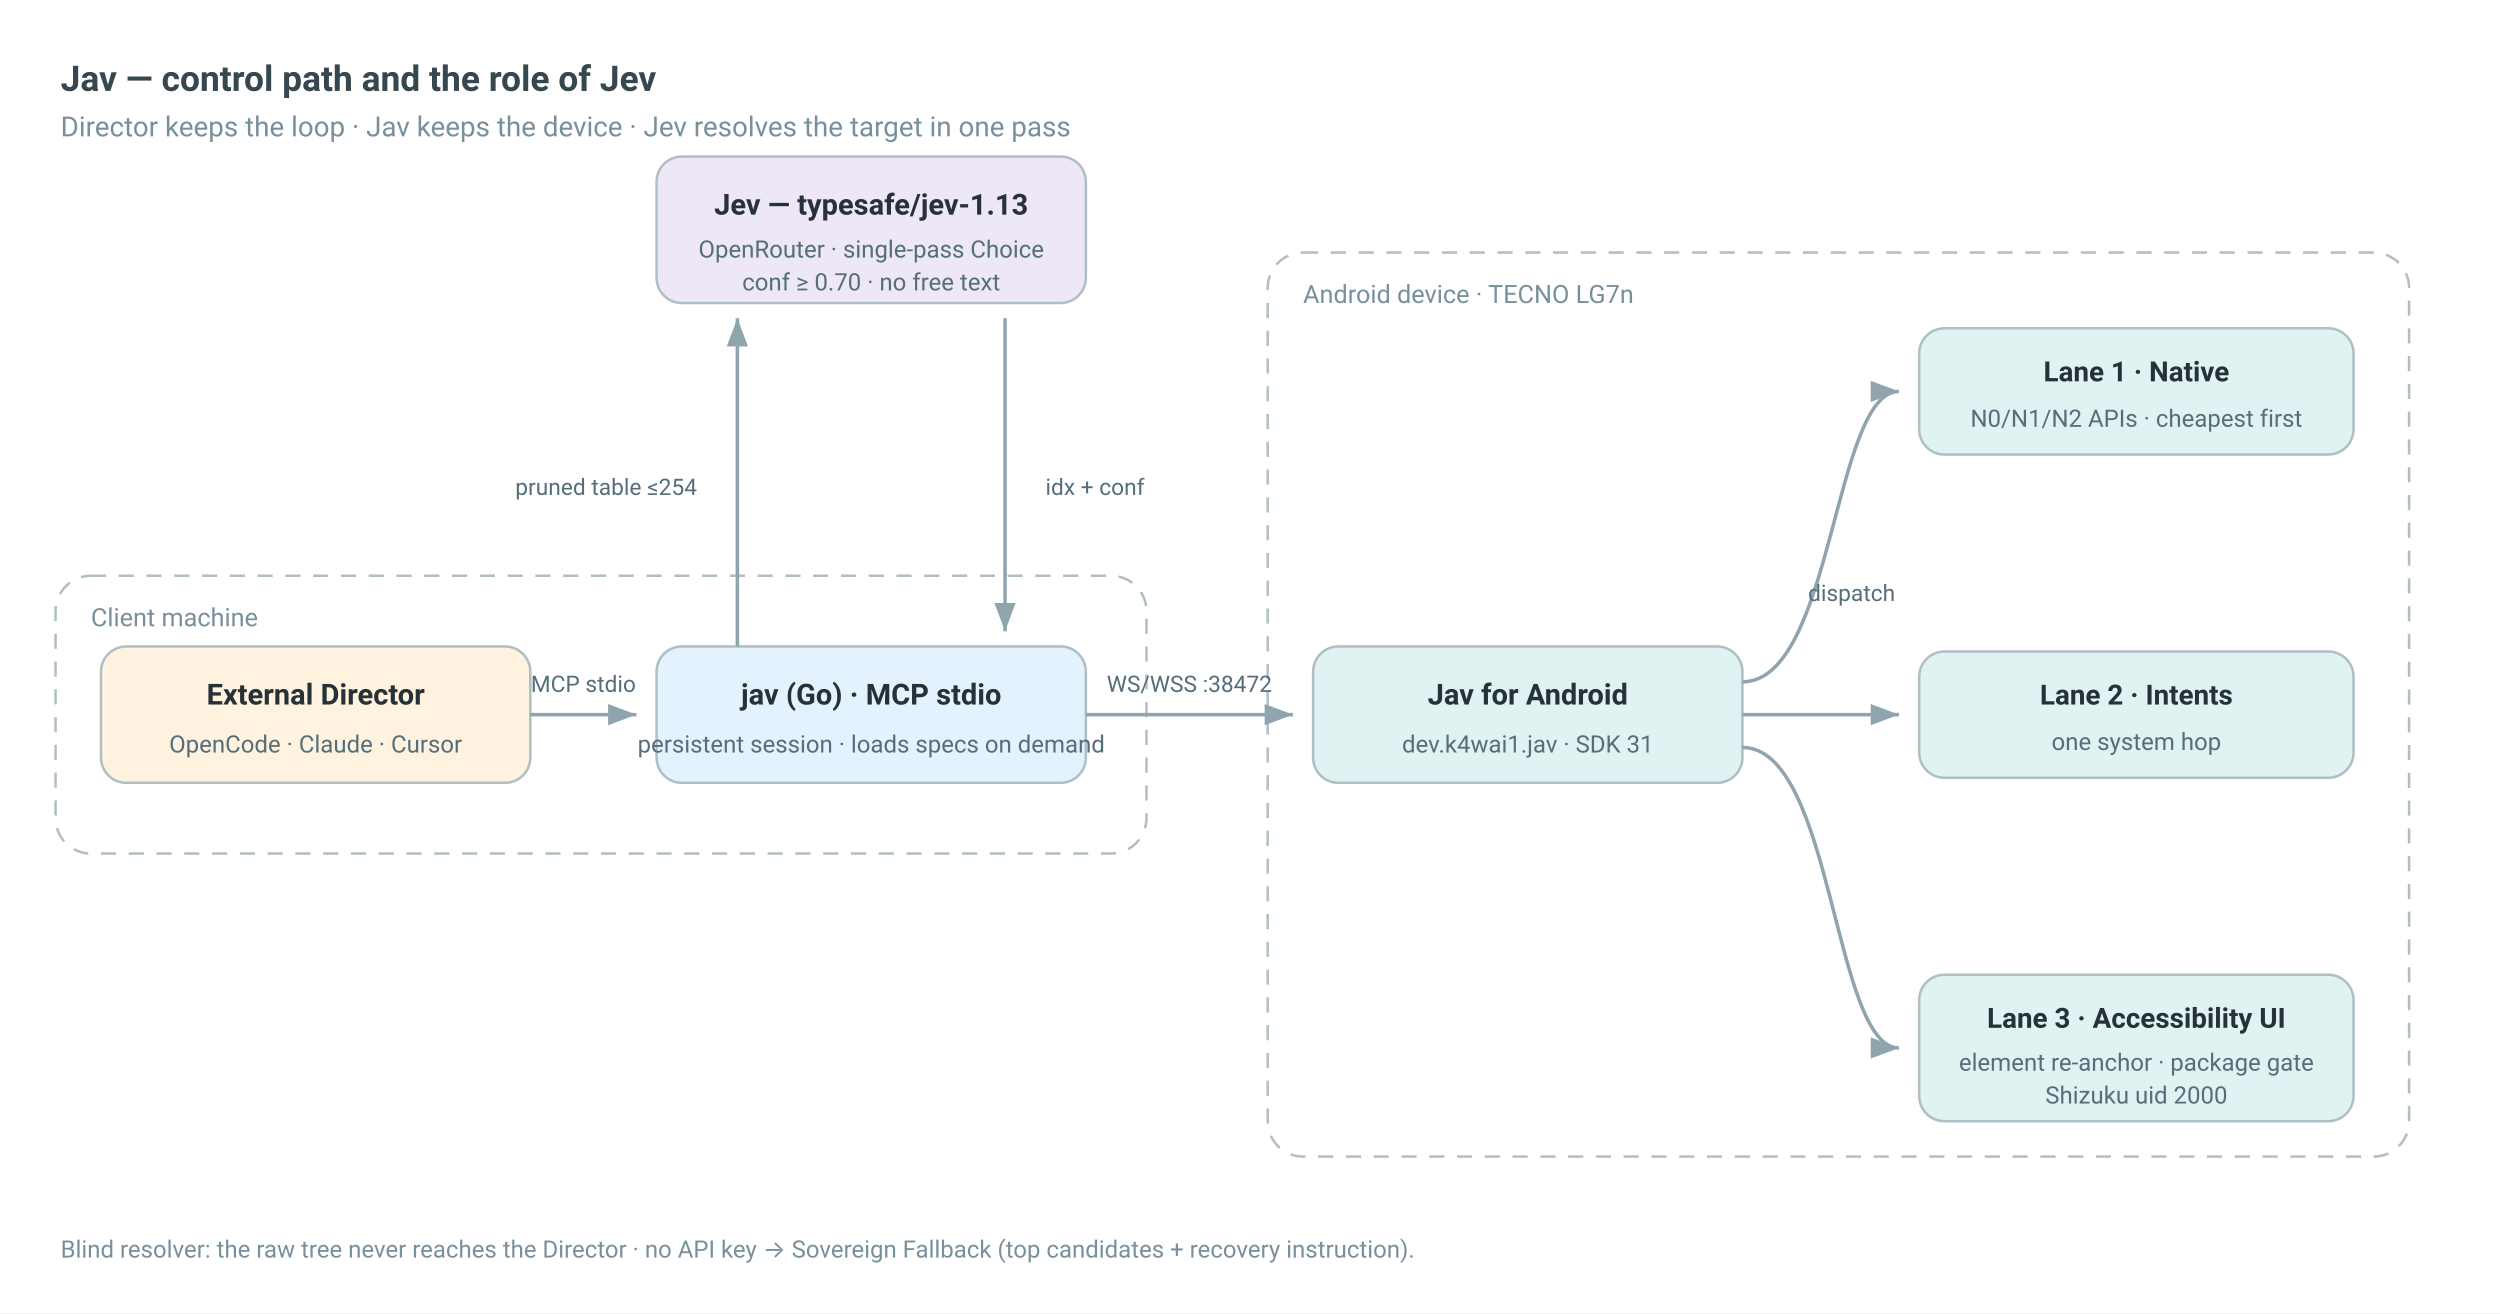
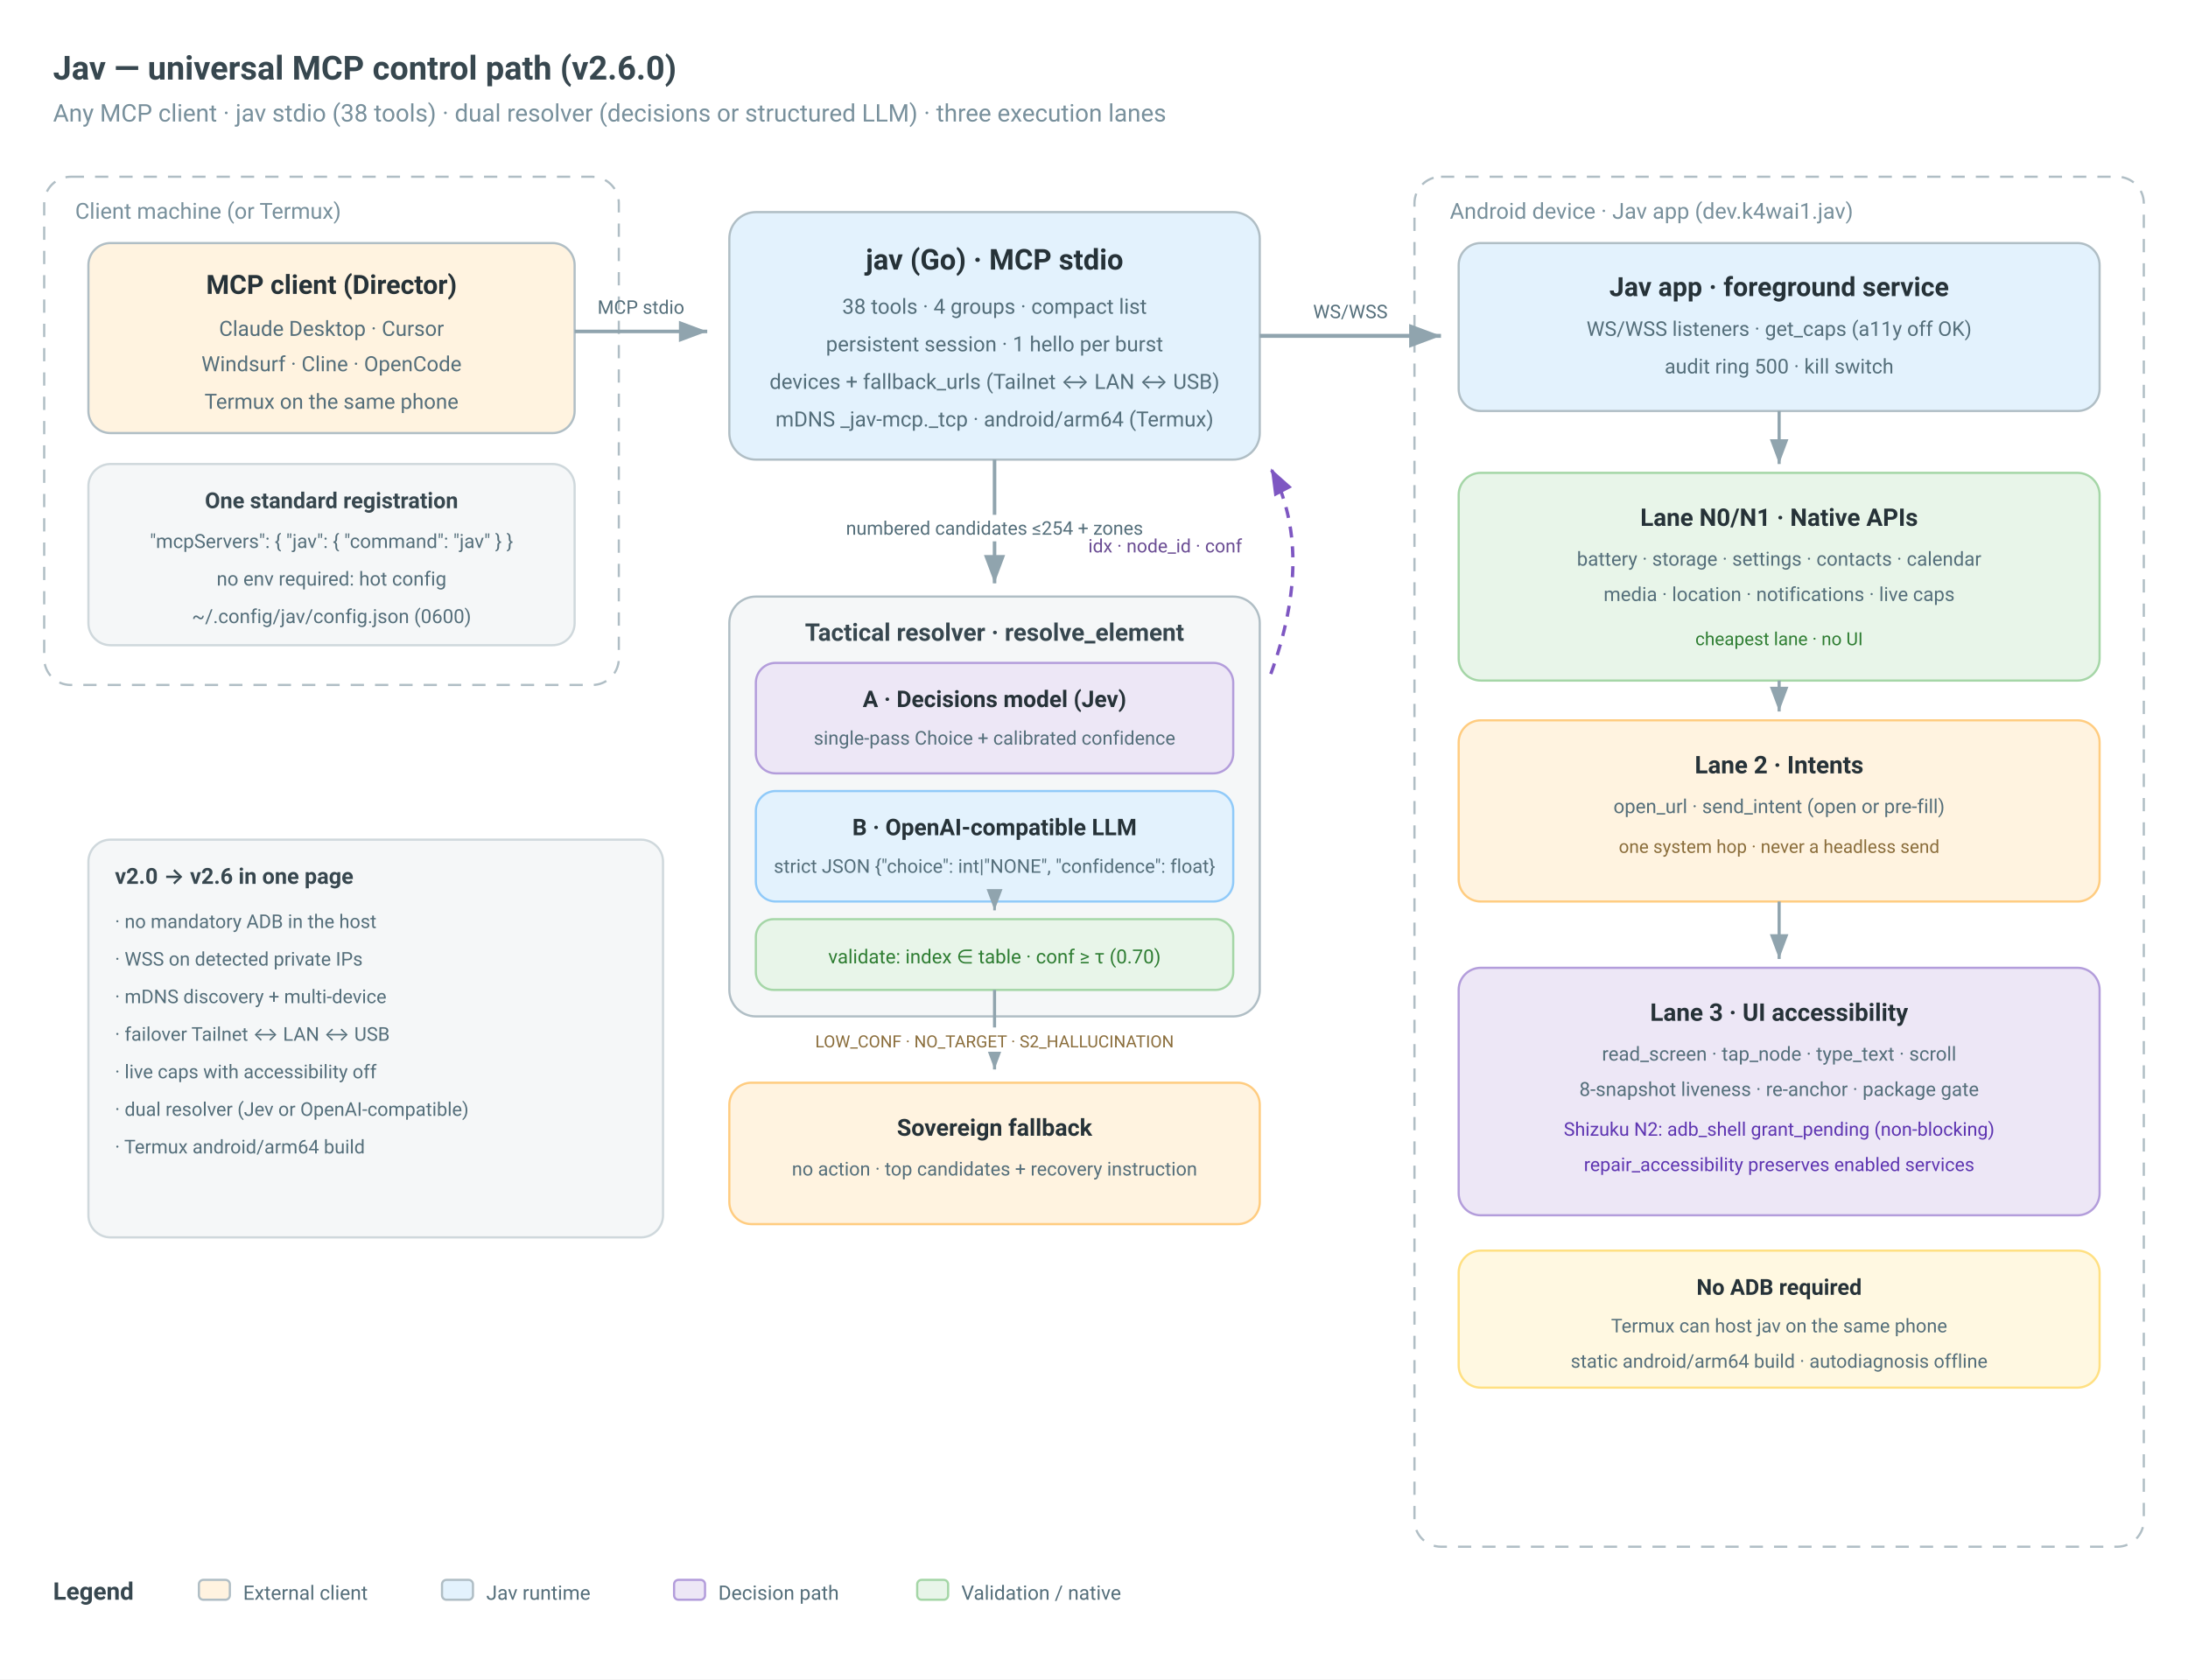
- <svg xmlns="http://www.w3.org/2000/svg" width="990" height="520" viewBox="0 0 990 520" role="img" aria-label="Jav control path and the role of Jev">
+ <svg xmlns="http://www.w3.org/2000/svg" width="990" height="760" viewBox="0 0 990 760" role="img" aria-label="Jav universal MCP control path (v2.6.0)">
  <defs>
-     <marker id="ja" markerWidth="9" markerHeight="9" refX="8" refY="3" orient="auto" markerUnits="strokeWidth">
+     <marker id="arrow" markerWidth="9" markerHeight="9" refX="8" refY="3" orient="auto" markerUnits="strokeWidth">
      <path d="M0,0 L8,3 L0,6 z" fill="#90A4AE" />
    </marker>
+     <marker id="arrow-dashed" markerWidth="9" markerHeight="9" refX="8" refY="3" orient="auto" markerUnits="strokeWidth">
+       <path d="M0,0 L8,3 L0,6 z" fill="#7E57C2" />
+     </marker>
  </defs>
-   <rect x="0" y="0" width="990" height="520" fill="#FFFFFF" />
-   <text x="24" y="36" font-family="ui-sans-serif, system-ui, -apple-system, Segoe UI, Roboto, sans-serif" font-size="14" font-weight="600" fill="#37474F">Jav — control path and the role of Jev</text>
-   <text x="24" y="54" font-family="ui-sans-serif, system-ui, -apple-system, Segoe UI, Roboto, sans-serif" font-size="11" fill="#78909C">Director keeps the loop · Jav keeps the device · Jev resolves the target in one pass</text>
-   <rect x="22" y="228" width="432" height="110" rx="14" fill="none" stroke="#B0BEC5" stroke-dasharray="6 5" />
-   <text x="36" y="248" font-family="ui-sans-serif, system-ui, -apple-system, Segoe UI, Roboto, sans-serif" font-size="10" fill="#78909C">Client machine</text>
-   <rect x="502" y="100" width="452" height="358" rx="14" fill="none" stroke="#B0BEC5" stroke-dasharray="6 5" />
-   <text x="516" y="120" font-family="ui-sans-serif, system-ui, -apple-system, Segoe UI, Roboto, sans-serif" font-size="10" fill="#78909C">Android device · TECNO LG7n</text>
-   <rect x="40" y="256" width="170" height="54" rx="10" fill="#FFF3E0" stroke="#B0BEC5" />
-   <text x="125" y="279" text-anchor="middle" font-family="ui-sans-serif, system-ui, -apple-system, Segoe UI, Roboto, sans-serif" font-size="11.5" font-weight="600" fill="#263238">External Director</text>
-   <text x="125" y="298" text-anchor="middle" font-family="ui-sans-serif, system-ui, -apple-system, Segoe UI, Roboto, sans-serif" font-size="9.5" fill="#546E7A">OpenCode · Claude · Cursor</text>
-   <rect x="260" y="256" width="170" height="54" rx="10" fill="#E3F2FD" stroke="#B0BEC5" />
-   <text x="345" y="279" text-anchor="middle" font-family="ui-sans-serif, system-ui, -apple-system, Segoe UI, Roboto, sans-serif" font-size="11.5" font-weight="600" fill="#263238">jav (Go) · MCP stdio</text>
-   <text x="345" y="298" text-anchor="middle" font-family="ui-sans-serif, system-ui, -apple-system, Segoe UI, Roboto, sans-serif" font-size="9.5" fill="#546E7A">persistent session · loads specs on demand</text>
-   <rect x="260" y="62" width="170" height="58" rx="10" fill="#EDE7F6" stroke="#B0BEC5" />
-   <text x="345" y="85" text-anchor="middle" font-family="ui-sans-serif, system-ui, -apple-system, Segoe UI, Roboto, sans-serif" font-size="11.5" font-weight="600" fill="#263238">Jev — typesafe/jev-1.13</text>
-   <text x="345" y="102" text-anchor="middle" font-family="ui-sans-serif, system-ui, -apple-system, Segoe UI, Roboto, sans-serif" font-size="9.5" fill="#546E7A">OpenRouter · single-pass Choice</text>
-   <text x="345" y="115" text-anchor="middle" font-family="ui-sans-serif, system-ui, -apple-system, Segoe UI, Roboto, sans-serif" font-size="9.5" fill="#546E7A">conf ≥ 0.70 · no free text</text>
-   <rect x="520" y="256" width="170" height="54" rx="10" fill="#E0F2F1" stroke="#B0BEC5" />
-   <text x="605" y="279" text-anchor="middle" font-family="ui-sans-serif, system-ui, -apple-system, Segoe UI, Roboto, sans-serif" font-size="11.5" font-weight="600" fill="#263238">Jav for Android</text>
-   <text x="605" y="298" text-anchor="middle" font-family="ui-sans-serif, system-ui, -apple-system, Segoe UI, Roboto, sans-serif" font-size="9.5" fill="#546E7A">dev.k4wai1.jav · SDK 31</text>
-   <rect x="760" y="130" width="172" height="50" rx="10" fill="#E0F2F1" stroke="#B0BEC5" />
-   <text x="846" y="151" text-anchor="middle" font-family="ui-sans-serif, system-ui, -apple-system, Segoe UI, Roboto, sans-serif" font-size="11" font-weight="600" fill="#263238">Lane 1 · Native</text>
-   <text x="846" y="169" text-anchor="middle" font-family="ui-sans-serif, system-ui, -apple-system, Segoe UI, Roboto, sans-serif" font-size="9.5" fill="#546E7A">N0/N1/N2 APIs · cheapest first</text>
-   <rect x="760" y="258" width="172" height="50" rx="10" fill="#E0F2F1" stroke="#B0BEC5" />
-   <text x="846" y="279" text-anchor="middle" font-family="ui-sans-serif, system-ui, -apple-system, Segoe UI, Roboto, sans-serif" font-size="11" font-weight="600" fill="#263238">Lane 2 · Intents</text>
-   <text x="846" y="297" text-anchor="middle" font-family="ui-sans-serif, system-ui, -apple-system, Segoe UI, Roboto, sans-serif" font-size="9.5" fill="#546E7A">one system hop</text>
-   <rect x="760" y="386" width="172" height="58" rx="10" fill="#E0F2F1" stroke="#B0BEC5" />
-   <text x="846" y="407" text-anchor="middle" font-family="ui-sans-serif, system-ui, -apple-system, Segoe UI, Roboto, sans-serif" font-size="11" font-weight="600" fill="#263238">Lane 3 · Accessibility UI</text>
-   <text x="846" y="424" text-anchor="middle" font-family="ui-sans-serif, system-ui, -apple-system, Segoe UI, Roboto, sans-serif" font-size="9.5" fill="#546E7A">element re-anchor · package gate</text>
-   <text x="846" y="437" text-anchor="middle" font-family="ui-sans-serif, system-ui, -apple-system, Segoe UI, Roboto, sans-serif" font-size="9.5" fill="#546E7A">Shizuku uid 2000</text>
-   <line x1="210" y1="283" x2="252" y2="283" stroke="#90A4AE" stroke-width="1.4" marker-end="url(#ja)" />
-   <text x="231" y="274" text-anchor="middle" font-family="ui-sans-serif, system-ui, -apple-system, Segoe UI, Roboto, sans-serif" font-size="9" fill="#546E7A">MCP stdio</text>
-   <path d="M292,256 L292,126" fill="none" stroke="#90A4AE" stroke-width="1.4" marker-end="url(#ja)" />
-   <text x="276" y="196" text-anchor="end" font-family="ui-sans-serif, system-ui, -apple-system, Segoe UI, Roboto, sans-serif" font-size="9" fill="#546E7A">pruned table ≤254</text>
-   <path d="M398,126 L398,250" fill="none" stroke="#90A4AE" stroke-width="1.4" marker-end="url(#ja)" />
-   <text x="414" y="196" font-family="ui-sans-serif, system-ui, -apple-system, Segoe UI, Roboto, sans-serif" font-size="9" fill="#546E7A">idx + conf</text>
-   <line x1="430" y1="283" x2="512" y2="283" stroke="#90A4AE" stroke-width="1.4" marker-end="url(#ja)" />
-   <text x="471" y="274" text-anchor="middle" font-family="ui-sans-serif, system-ui, -apple-system, Segoe UI, Roboto, sans-serif" font-size="9" fill="#546E7A">WS/WSS :38472</text>
-   <path d="M690,270 C726,270 726,155 752,155" fill="none" stroke="#90A4AE" stroke-width="1.4" marker-end="url(#ja)" />
-   <line x1="690" y1="283" x2="752" y2="283" stroke="#90A4AE" stroke-width="1.4" marker-end="url(#ja)" />
-   <path d="M690,296 C726,296 726,415 752,415" fill="none" stroke="#90A4AE" stroke-width="1.4" marker-end="url(#ja)" />
-   <text x="716" y="238" font-family="ui-sans-serif, system-ui, -apple-system, Segoe UI, Roboto, sans-serif" font-size="9" fill="#546E7A">dispatch</text>
-   <text x="24" y="498" font-family="ui-sans-serif, system-ui, -apple-system, Segoe UI, Roboto, sans-serif" font-size="9.5" fill="#78909C">Blind resolver: the raw tree never reaches the Director · no API key → Sovereign Fallback (top candidates + recovery instruction).</text>
+   <rect x="0" y="0" width="990" height="760" fill="#FFFFFF" />
+   <text x="24" y="36" font-family="ui-sans-serif, system-ui, -apple-system, Segoe UI, Roboto, sans-serif" font-size="15" font-weight="600" fill="#37474F">Jav — universal MCP control path (v2.6.0)</text>
+   <text x="24" y="55" font-family="ui-sans-serif, system-ui, -apple-system, Segoe UI, Roboto, sans-serif" font-size="11" fill="#78909C">Any MCP client · jav stdio (38 tools) · dual resolver (decisions or structured LLM) · three execution lanes</text>
+   <rect x="20" y="80" width="260" height="230" rx="12" fill="none" stroke="#B0BEC5" stroke-dasharray="6 5" />
+   <text x="34" y="99" font-family="ui-sans-serif, system-ui, -apple-system, Segoe UI, Roboto, sans-serif" font-size="10" fill="#78909C">Client machine (or Termux)</text>
+   <rect x="40" y="110" width="220" height="86" rx="10" fill="#FFF3E0" stroke="#B0BEC5" />
+   <text x="150" y="133" text-anchor="middle" font-family="ui-sans-serif, system-ui, -apple-system, Segoe UI, Roboto, sans-serif" font-size="12" font-weight="600" fill="#263238">MCP client (Director)</text>
+   <text x="150" y="152" text-anchor="middle" font-family="ui-sans-serif, system-ui, -apple-system, Segoe UI, Roboto, sans-serif" font-size="9.5" fill="#546E7A">Claude Desktop · Cursor</text>
+   <text x="150" y="168" text-anchor="middle" font-family="ui-sans-serif, system-ui, -apple-system, Segoe UI, Roboto, sans-serif" font-size="9.5" fill="#546E7A">Windsurf · Cline · OpenCode</text>
+   <text x="150" y="185" text-anchor="middle" font-family="ui-sans-serif, system-ui, -apple-system, Segoe UI, Roboto, sans-serif" font-size="9.5" fill="#546E7A">Termux on the same phone</text>
+   <rect x="40" y="210" width="220" height="82" rx="10" fill="#F5F7F8" stroke="#CFD8DC" />
+   <text x="150" y="230" text-anchor="middle" font-family="ui-sans-serif, system-ui, -apple-system, Segoe UI, Roboto, sans-serif" font-size="10" font-weight="600" fill="#37474F">One standard registration</text>
+   <text x="150" y="248" text-anchor="middle" font-family="ui-sans-serif, system-ui, -apple-system, Segoe UI, Roboto, sans-serif" font-size="8.8" fill="#546E7A">"mcpServers": { "jav": { "command": "jav" } }</text>
+   <text x="150" y="265" text-anchor="middle" font-family="ui-sans-serif, system-ui, -apple-system, Segoe UI, Roboto, sans-serif" font-size="8.8" fill="#546E7A">no env required: hot config</text>
+   <text x="150" y="282" text-anchor="middle" font-family="ui-sans-serif, system-ui, -apple-system, Segoe UI, Roboto, sans-serif" font-size="8.8" fill="#546E7A">~/.config/jav/config.json (0600)</text>
+   <path d="M 260 150 L 320 150" fill="none" stroke="#90A4AE" stroke-width="1.6" marker-end="url(#arrow)" />
+   <text x="290" y="142" text-anchor="middle" font-family="ui-sans-serif, system-ui, -apple-system, Segoe UI, Roboto, sans-serif" font-size="8.5" fill="#546E7A">MCP stdio</text>
+   <rect x="330" y="96" width="240" height="112" rx="12" fill="#E3F2FD" stroke="#B0BEC5" />
+   <text x="450" y="122" text-anchor="middle" font-family="ui-sans-serif, system-ui, -apple-system, Segoe UI, Roboto, sans-serif" font-size="13" font-weight="600" fill="#263238">jav (Go) · MCP stdio</text>
+   <text x="450" y="142" text-anchor="middle" font-family="ui-sans-serif, system-ui, -apple-system, Segoe UI, Roboto, sans-serif" font-size="9.5" fill="#546E7A">38 tools · 4 groups · compact list</text>
+   <text x="450" y="159" text-anchor="middle" font-family="ui-sans-serif, system-ui, -apple-system, Segoe UI, Roboto, sans-serif" font-size="9.5" fill="#546E7A">persistent session · 1 hello per burst</text>
+   <text x="450" y="176" text-anchor="middle" font-family="ui-sans-serif, system-ui, -apple-system, Segoe UI, Roboto, sans-serif" font-size="9.5" fill="#546E7A">devices + fallback_urls (Tailnet ↔ LAN ↔ USB)</text>
+   <text x="450" y="193" text-anchor="middle" font-family="ui-sans-serif, system-ui, -apple-system, Segoe UI, Roboto, sans-serif" font-size="9.5" fill="#546E7A">mDNS _jav-mcp._tcp · android/arm64 (Termux)</text>
+   <path d="M 450 208 L 450 264" fill="none" stroke="#90A4AE" stroke-width="1.6" marker-end="url(#arrow)" />
+   <rect x="358" y="233" width="184" height="12" fill="#FFFFFF" />
+   <text x="450" y="242" text-anchor="middle" font-family="ui-sans-serif, system-ui, -apple-system, Segoe UI, Roboto, sans-serif" font-size="8.5" fill="#546E7A">numbered candidates ≤254 + zones</text>
+   <rect x="330" y="270" width="240" height="190" rx="12" fill="#F5F7F8" stroke="#B0BEC5" />
+   <text x="450" y="290" text-anchor="middle" font-family="ui-sans-serif, system-ui, -apple-system, Segoe UI, Roboto, sans-serif" font-size="11" font-weight="600" fill="#37474F">Tactical resolver · resolve_element</text>
+   <rect x="342" y="300" width="216" height="50" rx="9" fill="#EDE7F6" stroke="#B39DDB" />
+   <text x="450" y="320" text-anchor="middle" font-family="ui-sans-serif, system-ui, -apple-system, Segoe UI, Roboto, sans-serif" font-size="10.4" font-weight="600" fill="#263238">A · Decisions model (Jev)</text>
+   <text x="450" y="337" text-anchor="middle" font-family="ui-sans-serif, system-ui, -apple-system, Segoe UI, Roboto, sans-serif" font-size="8.6" fill="#546E7A">single-pass Choice + calibrated confidence</text>
+   <rect x="342" y="358" width="216" height="50" rx="9" fill="#E3F2FD" stroke="#90CAF9" />
+   <text x="450" y="378" text-anchor="middle" font-family="ui-sans-serif, system-ui, -apple-system, Segoe UI, Roboto, sans-serif" font-size="10.4" font-weight="600" fill="#263238">B · OpenAI-compatible LLM</text>
+   <text x="450" y="395" text-anchor="middle" font-family="ui-sans-serif, system-ui, -apple-system, Segoe UI, Roboto, sans-serif" font-size="8.6" fill="#546E7A">strict JSON {"choice": int|"NONE", "confidence": float}</text>
+   <rect x="342" y="416" width="216" height="32" rx="8" fill="#E8F5E9" stroke="#A5D6A7" />
+   <text x="450" y="436" text-anchor="middle" font-family="ui-sans-serif, system-ui, -apple-system, Segoe UI, Roboto, sans-serif" font-size="8.8" fill="#2E7D32">validate: index ∈ table · conf ≥ τ (0.70)</text>
+   <path d="M 450 409 L 450 412" stroke="#90A4AE" stroke-width="1.2" marker-end="url(#arrow)" />
+   <path d="M 575 305 Q 595 250 575 212" fill="none" stroke="#7E57C2" stroke-width="1.5" stroke-dasharray="5 4" marker-end="url(#arrow-dashed)" />
+   <text x="562" y="250" text-anchor="end" font-family="ui-sans-serif, system-ui, -apple-system, Segoe UI, Roboto, sans-serif" font-size="8.4" fill="#6A4C93">idx · node_id · conf</text>
+   <path d="M 450 448 L 450 484" fill="none" stroke="#90A4AE" stroke-width="1.4" marker-end="url(#arrow)" />
+   <rect x="338" y="465" width="224" height="11" fill="#FFFFFF" />
+   <text x="450" y="474" text-anchor="middle" font-family="ui-sans-serif, system-ui, -apple-system, Segoe UI, Roboto, sans-serif" font-size="7.6" fill="#8A6D3B">LOW_CONF · NO_TARGET · S2_HALLUCINATION</text>
+   <rect x="330" y="490" width="240" height="64" rx="10" fill="#FFF3E0" stroke="#FFCC80" />
+   <text x="450" y="514" text-anchor="middle" font-family="ui-sans-serif, system-ui, -apple-system, Segoe UI, Roboto, sans-serif" font-size="10.6" font-weight="600" fill="#263238">Sovereign fallback</text>
+   <text x="450" y="532" text-anchor="middle" font-family="ui-sans-serif, system-ui, -apple-system, Segoe UI, Roboto, sans-serif" font-size="8.6" fill="#546E7A">no action · top candidates + recovery instruction</text>
+   <rect x="640" y="80" width="330" height="620" rx="12" fill="none" stroke="#B0BEC5" stroke-dasharray="6 5" />
+   <text x="656" y="99" font-family="ui-sans-serif, system-ui, -apple-system, Segoe UI, Roboto, sans-serif" font-size="10" fill="#78909C">Android device · Jav app (dev.k4wai1.jav)</text>
+   <rect x="660" y="110" width="290" height="76" rx="10" fill="#E3F2FD" stroke="#B0BEC5" />
+   <text x="805" y="134" text-anchor="middle" font-family="ui-sans-serif, system-ui, -apple-system, Segoe UI, Roboto, sans-serif" font-size="12" font-weight="600" fill="#263238">Jav app · foreground service</text>
+   <text x="805" y="152" text-anchor="middle" font-family="ui-sans-serif, system-ui, -apple-system, Segoe UI, Roboto, sans-serif" font-size="9.2" fill="#546E7A">WS/WSS listeners · get_caps (a11y off OK)</text>
+   <text x="805" y="169" text-anchor="middle" font-family="ui-sans-serif, system-ui, -apple-system, Segoe UI, Roboto, sans-serif" font-size="9.2" fill="#546E7A">audit ring 500 · kill switch</text>
+   <path d="M 570 152 L 652 152" fill="none" stroke="#90A4AE" stroke-width="1.8" marker-end="url(#arrow)" />
+   <text x="611" y="144" text-anchor="middle" font-family="ui-sans-serif, system-ui, -apple-system, Segoe UI, Roboto, sans-serif" font-size="8.5" fill="#546E7A">WS/WSS</text>
+   <path d="M 805 186 L 805 210" fill="none" stroke="#90A4AE" stroke-width="1.4" marker-end="url(#arrow)" />
+   <rect x="660" y="214" width="290" height="94" rx="10" fill="#E8F5E9" stroke="#A5D6A7" />
+   <text x="805" y="238" text-anchor="middle" font-family="ui-sans-serif, system-ui, -apple-system, Segoe UI, Roboto, sans-serif" font-size="11" font-weight="600" fill="#263238">Lane N0/N1 · Native APIs</text>
+   <text x="805" y="256" text-anchor="middle" font-family="ui-sans-serif, system-ui, -apple-system, Segoe UI, Roboto, sans-serif" font-size="8.8" fill="#546E7A">battery · storage · settings · contacts · calendar</text>
+   <text x="805" y="272" text-anchor="middle" font-family="ui-sans-serif, system-ui, -apple-system, Segoe UI, Roboto, sans-serif" font-size="8.8" fill="#546E7A">media · location · notifications · live caps</text>
+   <text x="805" y="292" text-anchor="middle" font-family="ui-sans-serif, system-ui, -apple-system, Segoe UI, Roboto, sans-serif" font-size="8.2" fill="#2E7D32">cheapest lane · no UI</text>
+   <path d="M 805 308 L 805 322" fill="none" stroke="#90A4AE" stroke-width="1.4" marker-end="url(#arrow)" />
+   <rect x="660" y="326" width="290" height="82" rx="10" fill="#FFF3E0" stroke="#FFCC80" />
+   <text x="805" y="350" text-anchor="middle" font-family="ui-sans-serif, system-ui, -apple-system, Segoe UI, Roboto, sans-serif" font-size="11" font-weight="600" fill="#263238">Lane 2 · Intents</text>
+   <text x="805" y="368" text-anchor="middle" font-family="ui-sans-serif, system-ui, -apple-system, Segoe UI, Roboto, sans-serif" font-size="8.8" fill="#546E7A">open_url · send_intent (open or pre-fill)</text>
+   <text x="805" y="386" text-anchor="middle" font-family="ui-sans-serif, system-ui, -apple-system, Segoe UI, Roboto, sans-serif" font-size="8.2" fill="#8A6D3B">one system hop · never a headless send</text>
+   <path d="M 805 408 L 805 434" fill="none" stroke="#90A4AE" stroke-width="1.4" marker-end="url(#arrow)" />
+   <rect x="660" y="438" width="290" height="112" rx="10" fill="#EDE7F6" stroke="#B39DDB" />
+   <text x="805" y="462" text-anchor="middle" font-family="ui-sans-serif, system-ui, -apple-system, Segoe UI, Roboto, sans-serif" font-size="11" font-weight="600" fill="#263238">Lane 3 · UI accessibility</text>
+   <text x="805" y="480" text-anchor="middle" font-family="ui-sans-serif, system-ui, -apple-system, Segoe UI, Roboto, sans-serif" font-size="8.8" fill="#546E7A">read_screen · tap_node · type_text · scroll</text>
+   <text x="805" y="496" text-anchor="middle" font-family="ui-sans-serif, system-ui, -apple-system, Segoe UI, Roboto, sans-serif" font-size="8.8" fill="#546E7A">8-snapshot liveness · re-anchor · package gate</text>
+   <text x="805" y="514" text-anchor="middle" font-family="ui-sans-serif, system-ui, -apple-system, Segoe UI, Roboto, sans-serif" font-size="8.5" fill="#5E35B1">Shizuku N2: adb_shell grant_pending (non-blocking)</text>
+   <text x="805" y="530" text-anchor="middle" font-family="ui-sans-serif, system-ui, -apple-system, Segoe UI, Roboto, sans-serif" font-size="8.5" fill="#5E35B1">repair_accessibility preserves enabled services</text>
+   <rect x="660" y="566" width="290" height="62" rx="10" fill="#FFF8E1" stroke="#FFE082" />
+   <text x="805" y="586" text-anchor="middle" font-family="ui-sans-serif, system-ui, -apple-system, Segoe UI, Roboto, sans-serif" font-size="10" font-weight="600" fill="#263238">No ADB required</text>
+   <text x="805" y="603" text-anchor="middle" font-family="ui-sans-serif, system-ui, -apple-system, Segoe UI, Roboto, sans-serif" font-size="8.6" fill="#546E7A">Termux can host jav on the same phone</text>
+   <text x="805" y="619" text-anchor="middle" font-family="ui-sans-serif, system-ui, -apple-system, Segoe UI, Roboto, sans-serif" font-size="8.6" fill="#546E7A">static android/arm64 build · autodiagnosis offline</text>
+   <rect x="40" y="380" width="260" height="180" rx="10" fill="#F5F7F8" stroke="#CFD8DC" />
+   <text x="52" y="400" font-family="ui-sans-serif, system-ui, -apple-system, Segoe UI, Roboto, sans-serif" font-size="10" font-weight="600" fill="#37474F">v2.0 → v2.6 in one page</text>
+   <text x="52" y="420" font-family="ui-sans-serif, system-ui, -apple-system, Segoe UI, Roboto, sans-serif" font-size="8.6" fill="#546E7A">· no mandatory ADB in the host</text>
+   <text x="52" y="437" font-family="ui-sans-serif, system-ui, -apple-system, Segoe UI, Roboto, sans-serif" font-size="8.6" fill="#546E7A">· WSS on detected private IPs</text>
+   <text x="52" y="454" font-family="ui-sans-serif, system-ui, -apple-system, Segoe UI, Roboto, sans-serif" font-size="8.6" fill="#546E7A">· mDNS discovery + multi-device</text>
+   <text x="52" y="471" font-family="ui-sans-serif, system-ui, -apple-system, Segoe UI, Roboto, sans-serif" font-size="8.6" fill="#546E7A">· failover Tailnet ↔ LAN ↔ USB</text>
+   <text x="52" y="488" font-family="ui-sans-serif, system-ui, -apple-system, Segoe UI, Roboto, sans-serif" font-size="8.6" fill="#546E7A">· live caps with accessibility off</text>
+   <text x="52" y="505" font-family="ui-sans-serif, system-ui, -apple-system, Segoe UI, Roboto, sans-serif" font-size="8.6" fill="#546E7A">· dual resolver (Jev or OpenAI-compatible)</text>
+   <text x="52" y="522" font-family="ui-sans-serif, system-ui, -apple-system, Segoe UI, Roboto, sans-serif" font-size="8.6" fill="#546E7A">· Termux android/arm64 build</text>
+   <text x="24" y="724" font-family="ui-sans-serif, system-ui, -apple-system, Segoe UI, Roboto, sans-serif" font-size="11" font-weight="600" fill="#37474F">Legend</text>
+   <rect x="90" y="715" width="14" height="9" rx="2" fill="#FFF3E0" stroke="#B0BEC5" />
+   <text x="110" y="724" font-family="ui-sans-serif, system-ui, -apple-system, Segoe UI, Roboto, sans-serif" font-size="9" fill="#546E7A">External client</text>
+   <rect x="200" y="715" width="14" height="9" rx="2" fill="#E3F2FD" stroke="#B0BEC5" />
+   <text x="220" y="724" font-family="ui-sans-serif, system-ui, -apple-system, Segoe UI, Roboto, sans-serif" font-size="9" fill="#546E7A">Jav runtime</text>
+   <rect x="305" y="715" width="14" height="9" rx="2" fill="#EDE7F6" stroke="#B39DDB" />
+   <text x="325" y="724" font-family="ui-sans-serif, system-ui, -apple-system, Segoe UI, Roboto, sans-serif" font-size="9" fill="#546E7A">Decision path</text>
+   <rect x="415" y="715" width="14" height="9" rx="2" fill="#E8F5E9" stroke="#A5D6A7" />
+   <text x="435" y="724" font-family="ui-sans-serif, system-ui, -apple-system, Segoe UI, Roboto, sans-serif" font-size="9" fill="#546E7A">Validation / native</text>
</svg>
